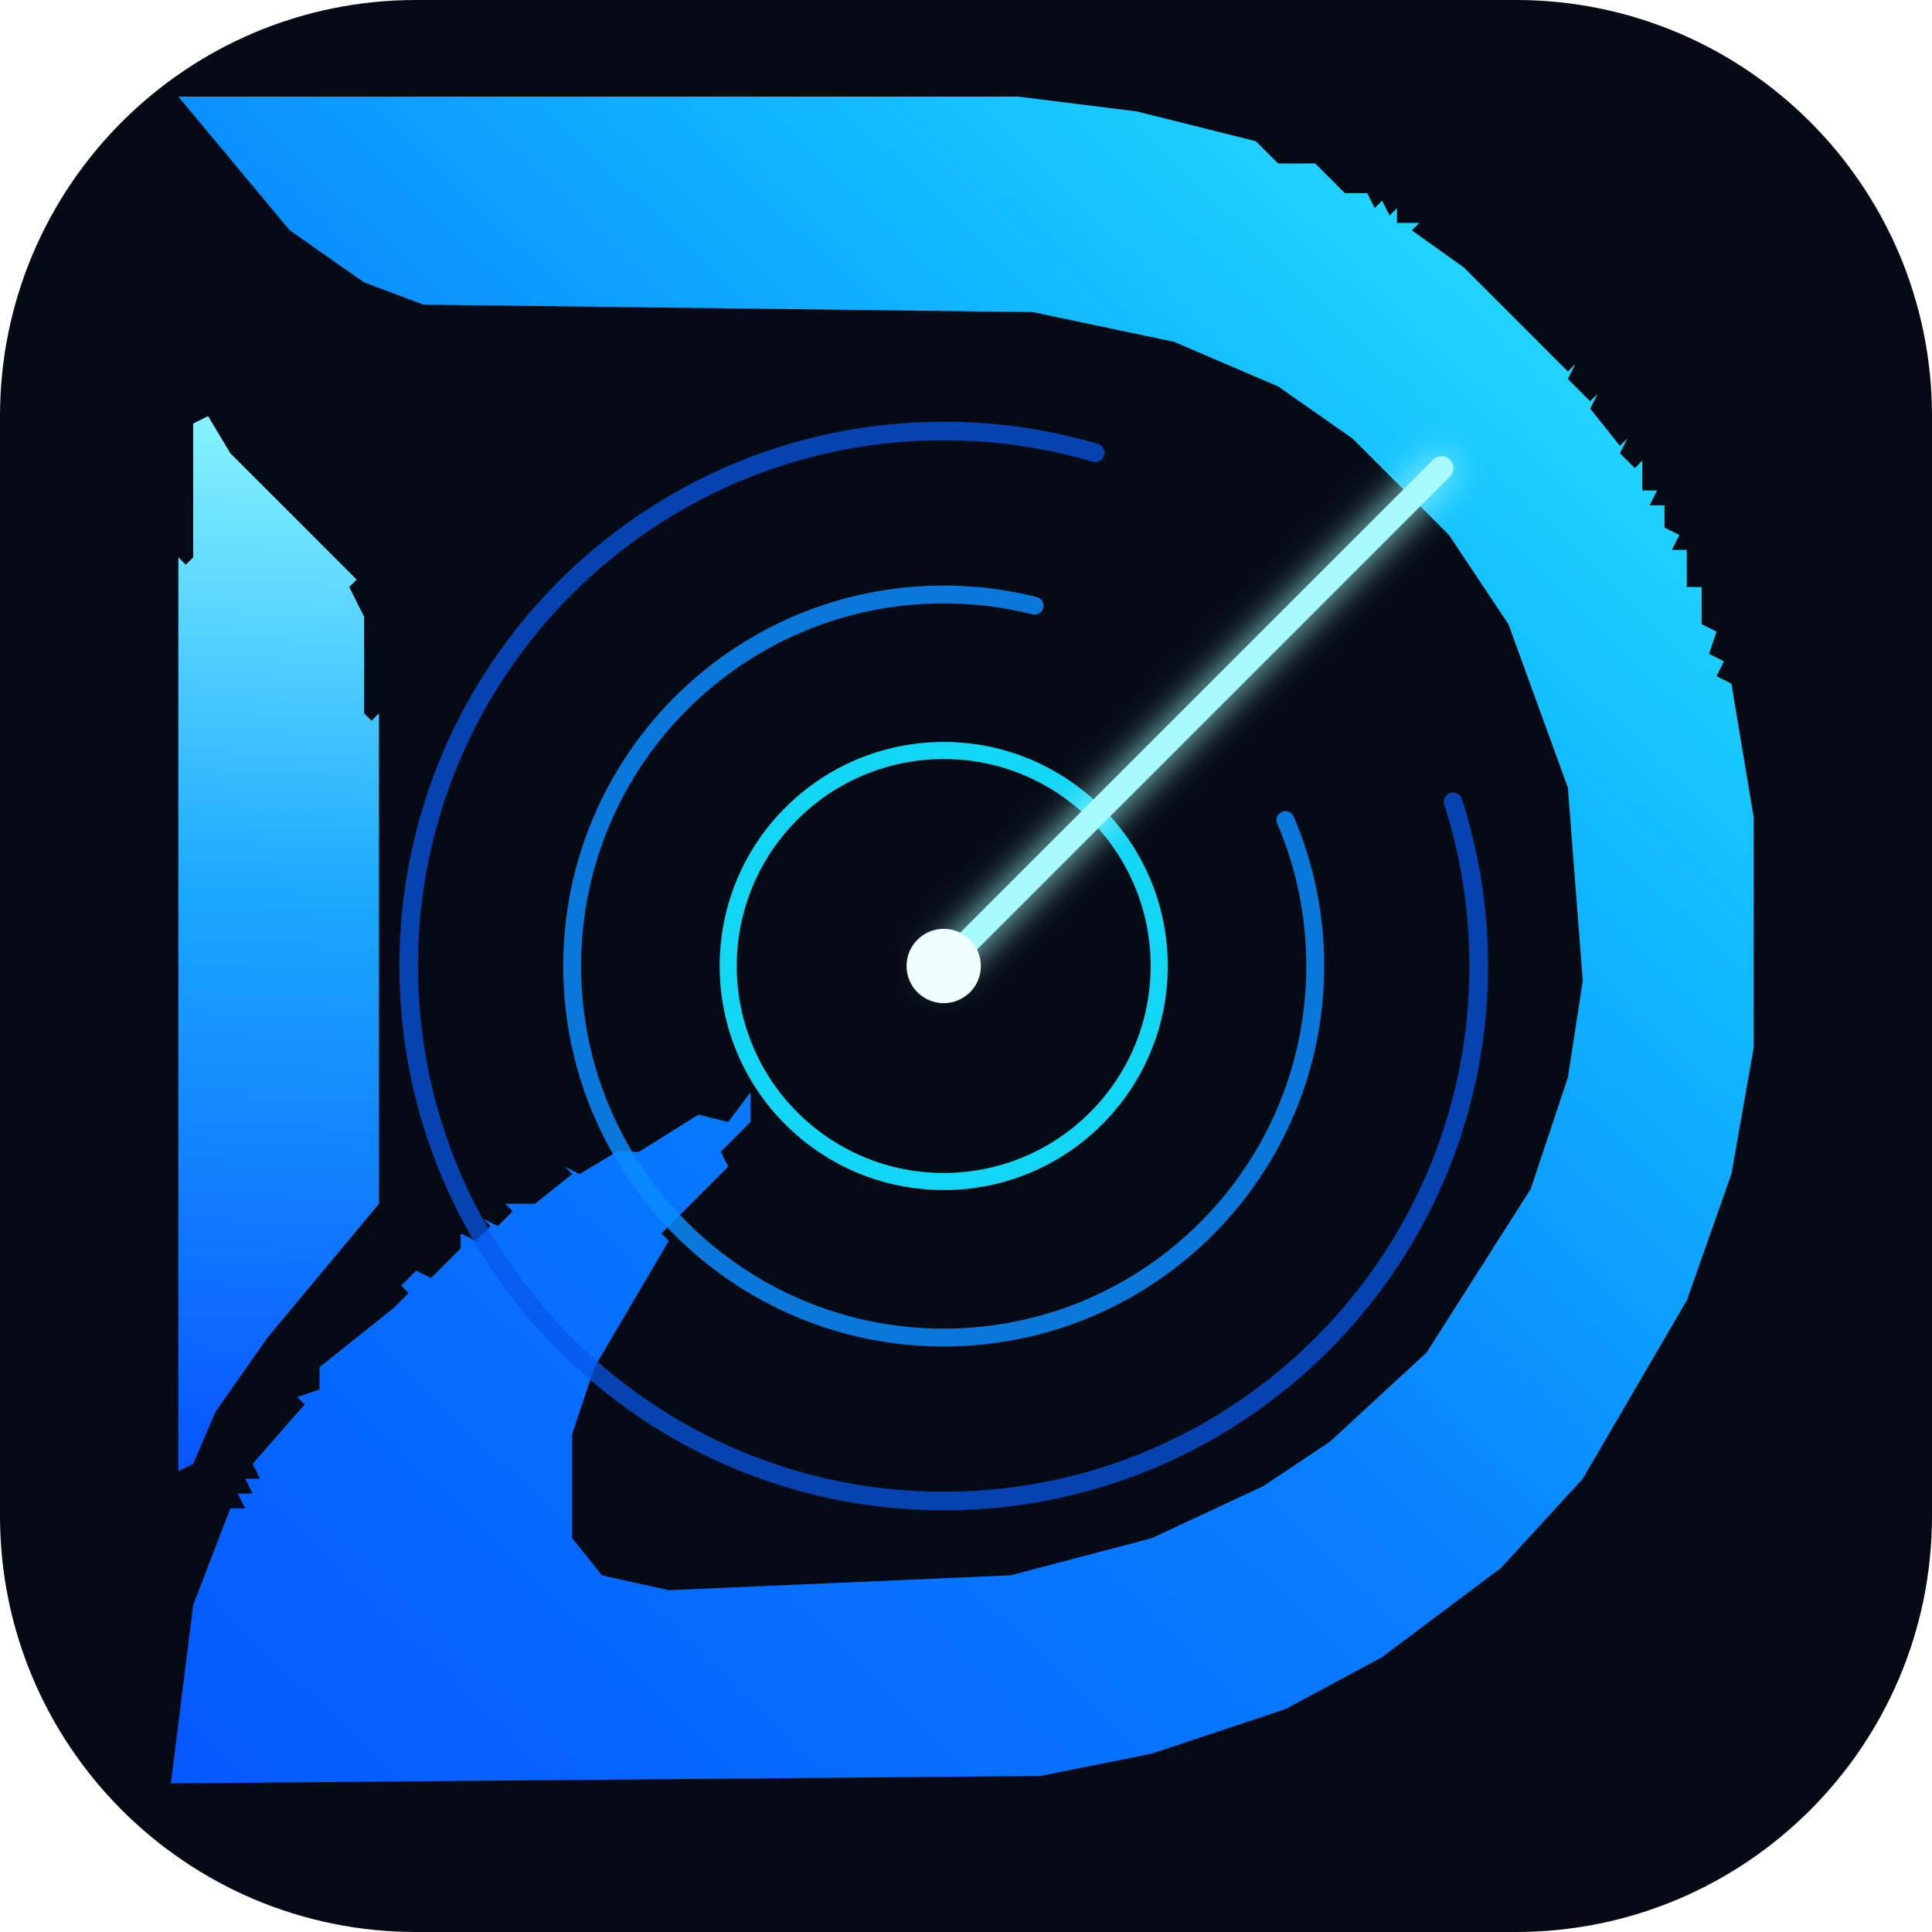
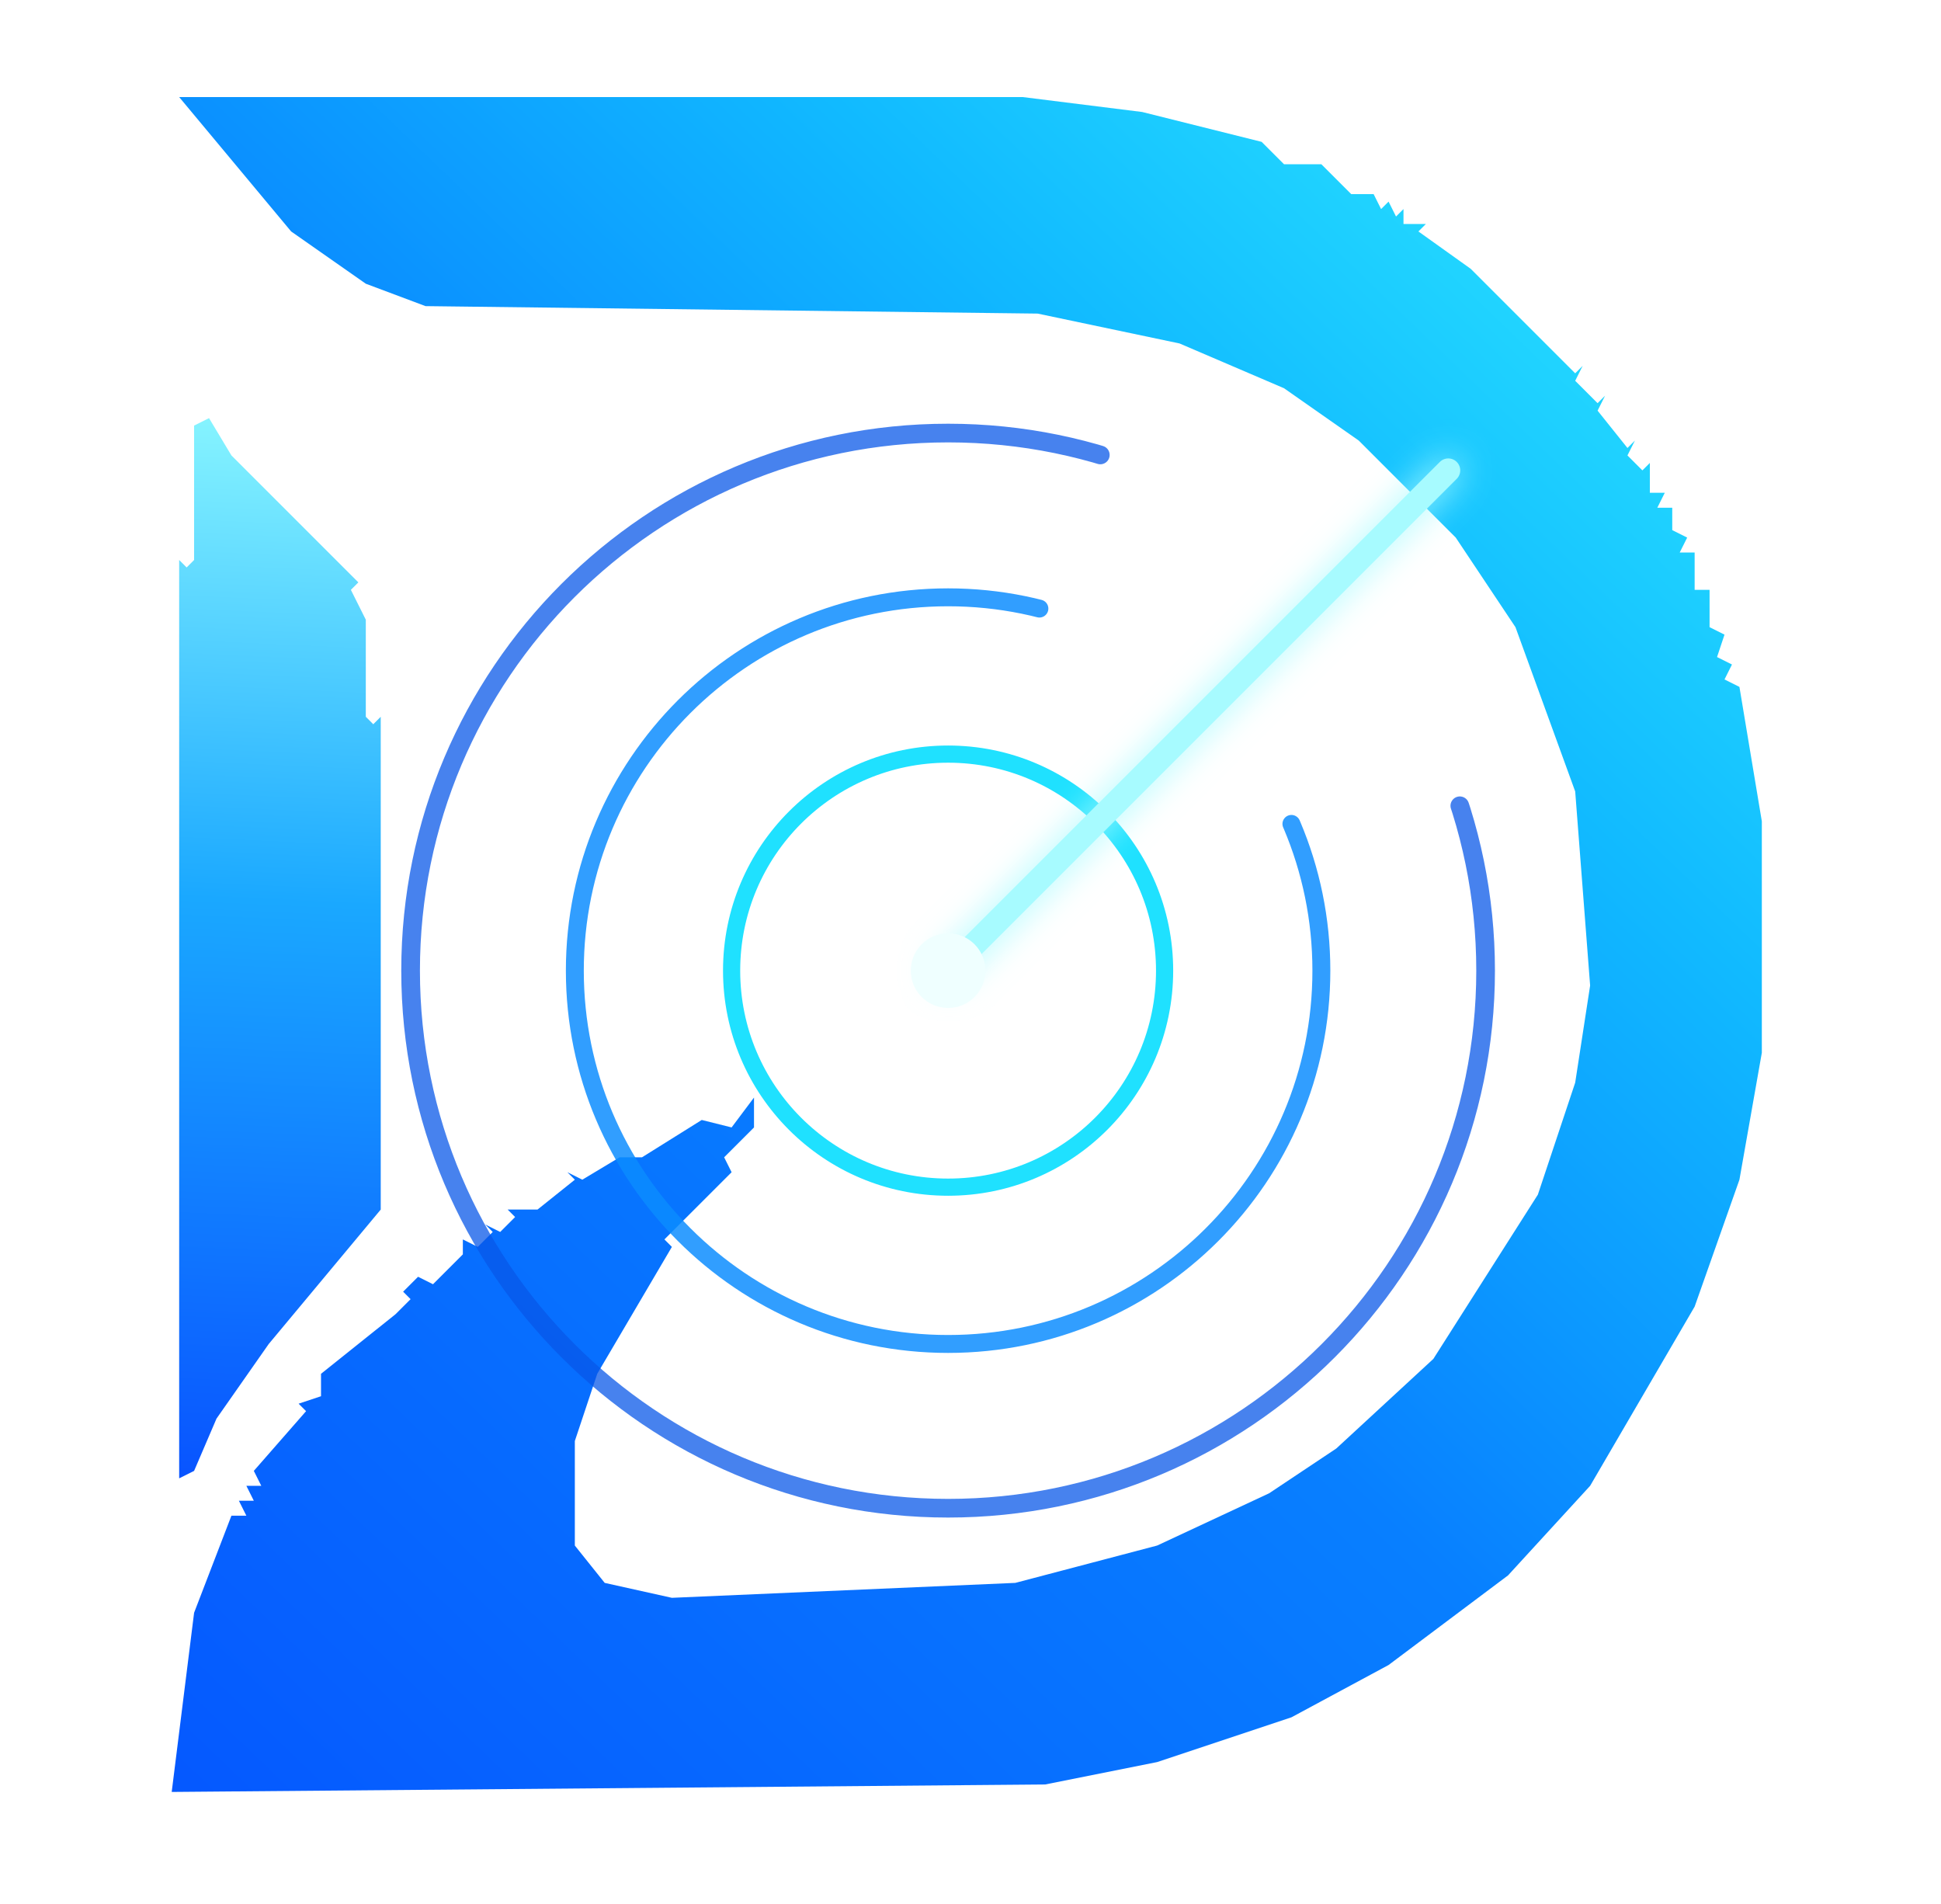
- <svg xmlns="http://www.w3.org/2000/svg" viewBox="0 0 260 260" role="img" aria-label="Dalil">
-   <rect width="260" height="260" rx="56" fill="#050b14" />
+ <svg xmlns="http://www.w3.org/2000/svg" viewBox="0 0 260 255" role="img" aria-label="Dalil">
  <defs>
    <linearGradient id="shell" x1="18" y1="242" x2="239" y2="12" gradientUnits="userSpaceOnUse">
      <stop offset="0" stop-color="#0557ff" />
      <stop offset=".45" stop-color="#087fff" />
      <stop offset=".72" stop-color="#11baff" />
      <stop offset="1" stop-color="#31f0ff" />
    </linearGradient>
    <linearGradient id="pillar" x1="35" y1="205" x2="42" y2="52" gradientUnits="userSpaceOnUse">
      <stop offset="0" stop-color="#074dff" />
      <stop offset=".55" stop-color="#1aa8ff" />
      <stop offset="1" stop-color="#8df9ff" />
    </linearGradient>
    <radialGradient id="core" cx="0" cy="0" r="1" gradientTransform="translate(127 130) rotate(90) scale(22)">
      <stop offset="0" stop-color="#fff" />
      <stop offset=".22" stop-color="#bffcff" />
      <stop offset=".58" stop-color="#22dbff" stop-opacity=".65" />
      <stop offset="1" stop-color="#12c8ff" stop-opacity="0" />
    </radialGradient>
    <filter id="glow" x="-50%" y="-50%" width="200%" height="200%">
      <feGaussianBlur stdDeviation="2.4" result="b" />
      <feMerge>
        <feMergeNode in="b" />
        <feMergeNode in="SourceGraphic" />
      </feMerge>
    </filter>
  </defs>
-   <path d="M 24,13 L 39,31 L 49,38 L 57,41 L 139,42 L 158,46 L 172,52 L 182,59 L 195,72 L 203,84 L 211,106 L 213,132 L 211,145 L 206,160 L 192,182 L 179,194 L 170,200 L 155,207 L 136,212 L 90,214 L 81,212 L 77,207 L 77,193 L 80,184 L 90,167 L 89,166 L 99,156 L 98,157 L 97,155 L 101,151 L 101,147 L 98,151 L 94,150 L 86,155 L 83,155 L 78,158 L 76,157 L 77,158 L 72,162 L 68,162 L 69,163 L 67,165 L 65,164 L 66,165 L 64,167 L 62,166 L 62,168 L 58,172 L 56,171 L 57,170 L 54,173 L 55,174 L 53,176 L 52,175 L 53,176 L 43,184 L 43,187 L 40,188 L 41,189 L 34,197 L 35,199 L 33,199 L 34,201 L 32,201 L 33,203 L 31,203 L 26,216 L 23,240 L 140,239 L 155,236 L 173,230 L 186,223 L 202,211 L 213,199 L 227,175 L 233,158 L 236,141 L 236,110 L 233,92 L 231,91 L 232,89 L 230,88 L 231,85 L 229,84 L 229,79 L 227,79 L 227,74 L 225,74 L 226,72 L 224,71 L 224,68 L 222,68 L 223,66 L 221,66 L 221,62 L 220,63 L 218,61 L 219,59 L 218,60 L 214,55 L 215,53 L 214,54 L 211,51 L 212,49 L 211,50 L 197,36 L 198,35 L 197,36 L 190,31 L 191,30 L 188,30 L 188,28 L 187,29 L 186,27 L 185,28 L 184,26 L 181,26 L 177,22 L 172,22 L 169,19 L 153,15 L 137,13 Z" fill="url(#shell)" />
+   <path d="M 24,13 L 39,31 L 49,38 L 57,41 L 139,42 L 158,46 L 172,52 L 182,59 L 195,72 L 203,84 L 211,106 L 213,132 L 211,145 L 206,160 L 192,182 L 179,194 L 170,200 L 155,207 L 136,212 L 90,214 L 81,212 L 77,207 L 77,193 L 80,184 L 90,167 L 89,166 L 99,156 L 98,157 L 97,155 L 101,151 L 101,147 L 98,151 L 94,150 L 86,155 L 83,155 L 78,158 L 76,157 L 77,158 L 72,162 L 68,162 L 69,163 L 67,165 L 65,164 L 66,165 L 64,167 L 62,166 L 62,168 L 58,172 L 56,171 L 57,170 L 54,173 L 55,174 L 53,176 L 52,175 L 53,176 L 43,184 L 43,187 L 40,188 L 41,189 L 34,197 L 35,199 L 33,199 L 34,201 L 32,201 L 33,203 L 31,203 L 26,216 L 23,240 L 140,239 L 155,236 L 173,230 L 186,223 L 202,211 L 213,199 L 227,175 L 233,158 L 236,141 L 236,110 L 233,92 L 231,91 L 232,89 L 230,88 L 231,85 L 229,84 L 229,79 L 227,79 L 227,74 L 225,74 L 226,72 L 224,71 L 224,68 L 222,68 L 223,66 L 221,66 L 221,62 L 220,63 L 218,61 L 219,59 L 218,60 L 214,55 L 215,53 L 214,54 L 211,51 L 212,49 L 211,50 L 197,36 L 198,35 L 197,36 L 190,31 L 191,30 L 188,30 L 188,28 L 187,29 L 186,27 L 185,28 L 184,26 L 181,26 L 177,22 L 172,22 L 169,19 L 153,15 L 137,13 Z" transform="translate(0 0)" fill="url(#shell)" />
  <path d="M 28,56 L 26,57 L 26,75 L 25,76 L 24,75 L 24,67 L 24,198 L 26,197 L 29,190 L 36,180 L 51,162 L 51,86 L 51,96 L 50,97 L 49,96 L 49,83 L 47,79 L 48,78 L 31,61 Z" fill="url(#pillar)" />
  <g fill="none" stroke-linecap="round">
    <circle cx="127" cy="130" r="29" stroke="#14dfff" stroke-width="2.3" opacity=".95" />
    <circle cx="127" cy="130" r="50" stroke="#0b8cff" stroke-width="2.4" opacity=".84" stroke-dasharray="268 46" stroke-dashoffset="20" />
    <circle cx="127" cy="130" r="72" stroke="#0757e8" stroke-width="2.5" opacity=".74" stroke-dasharray="382 70" stroke-dashoffset="22" />
    <path d="M127 130 L194 63" stroke="#a7fbff" stroke-width="3.2" filter="url(#glow)" />
  </g>
  <circle cx="127" cy="130" r="20" fill="url(#core)" />
  <circle cx="127" cy="130" r="5" fill="#efffff" />
</svg>
